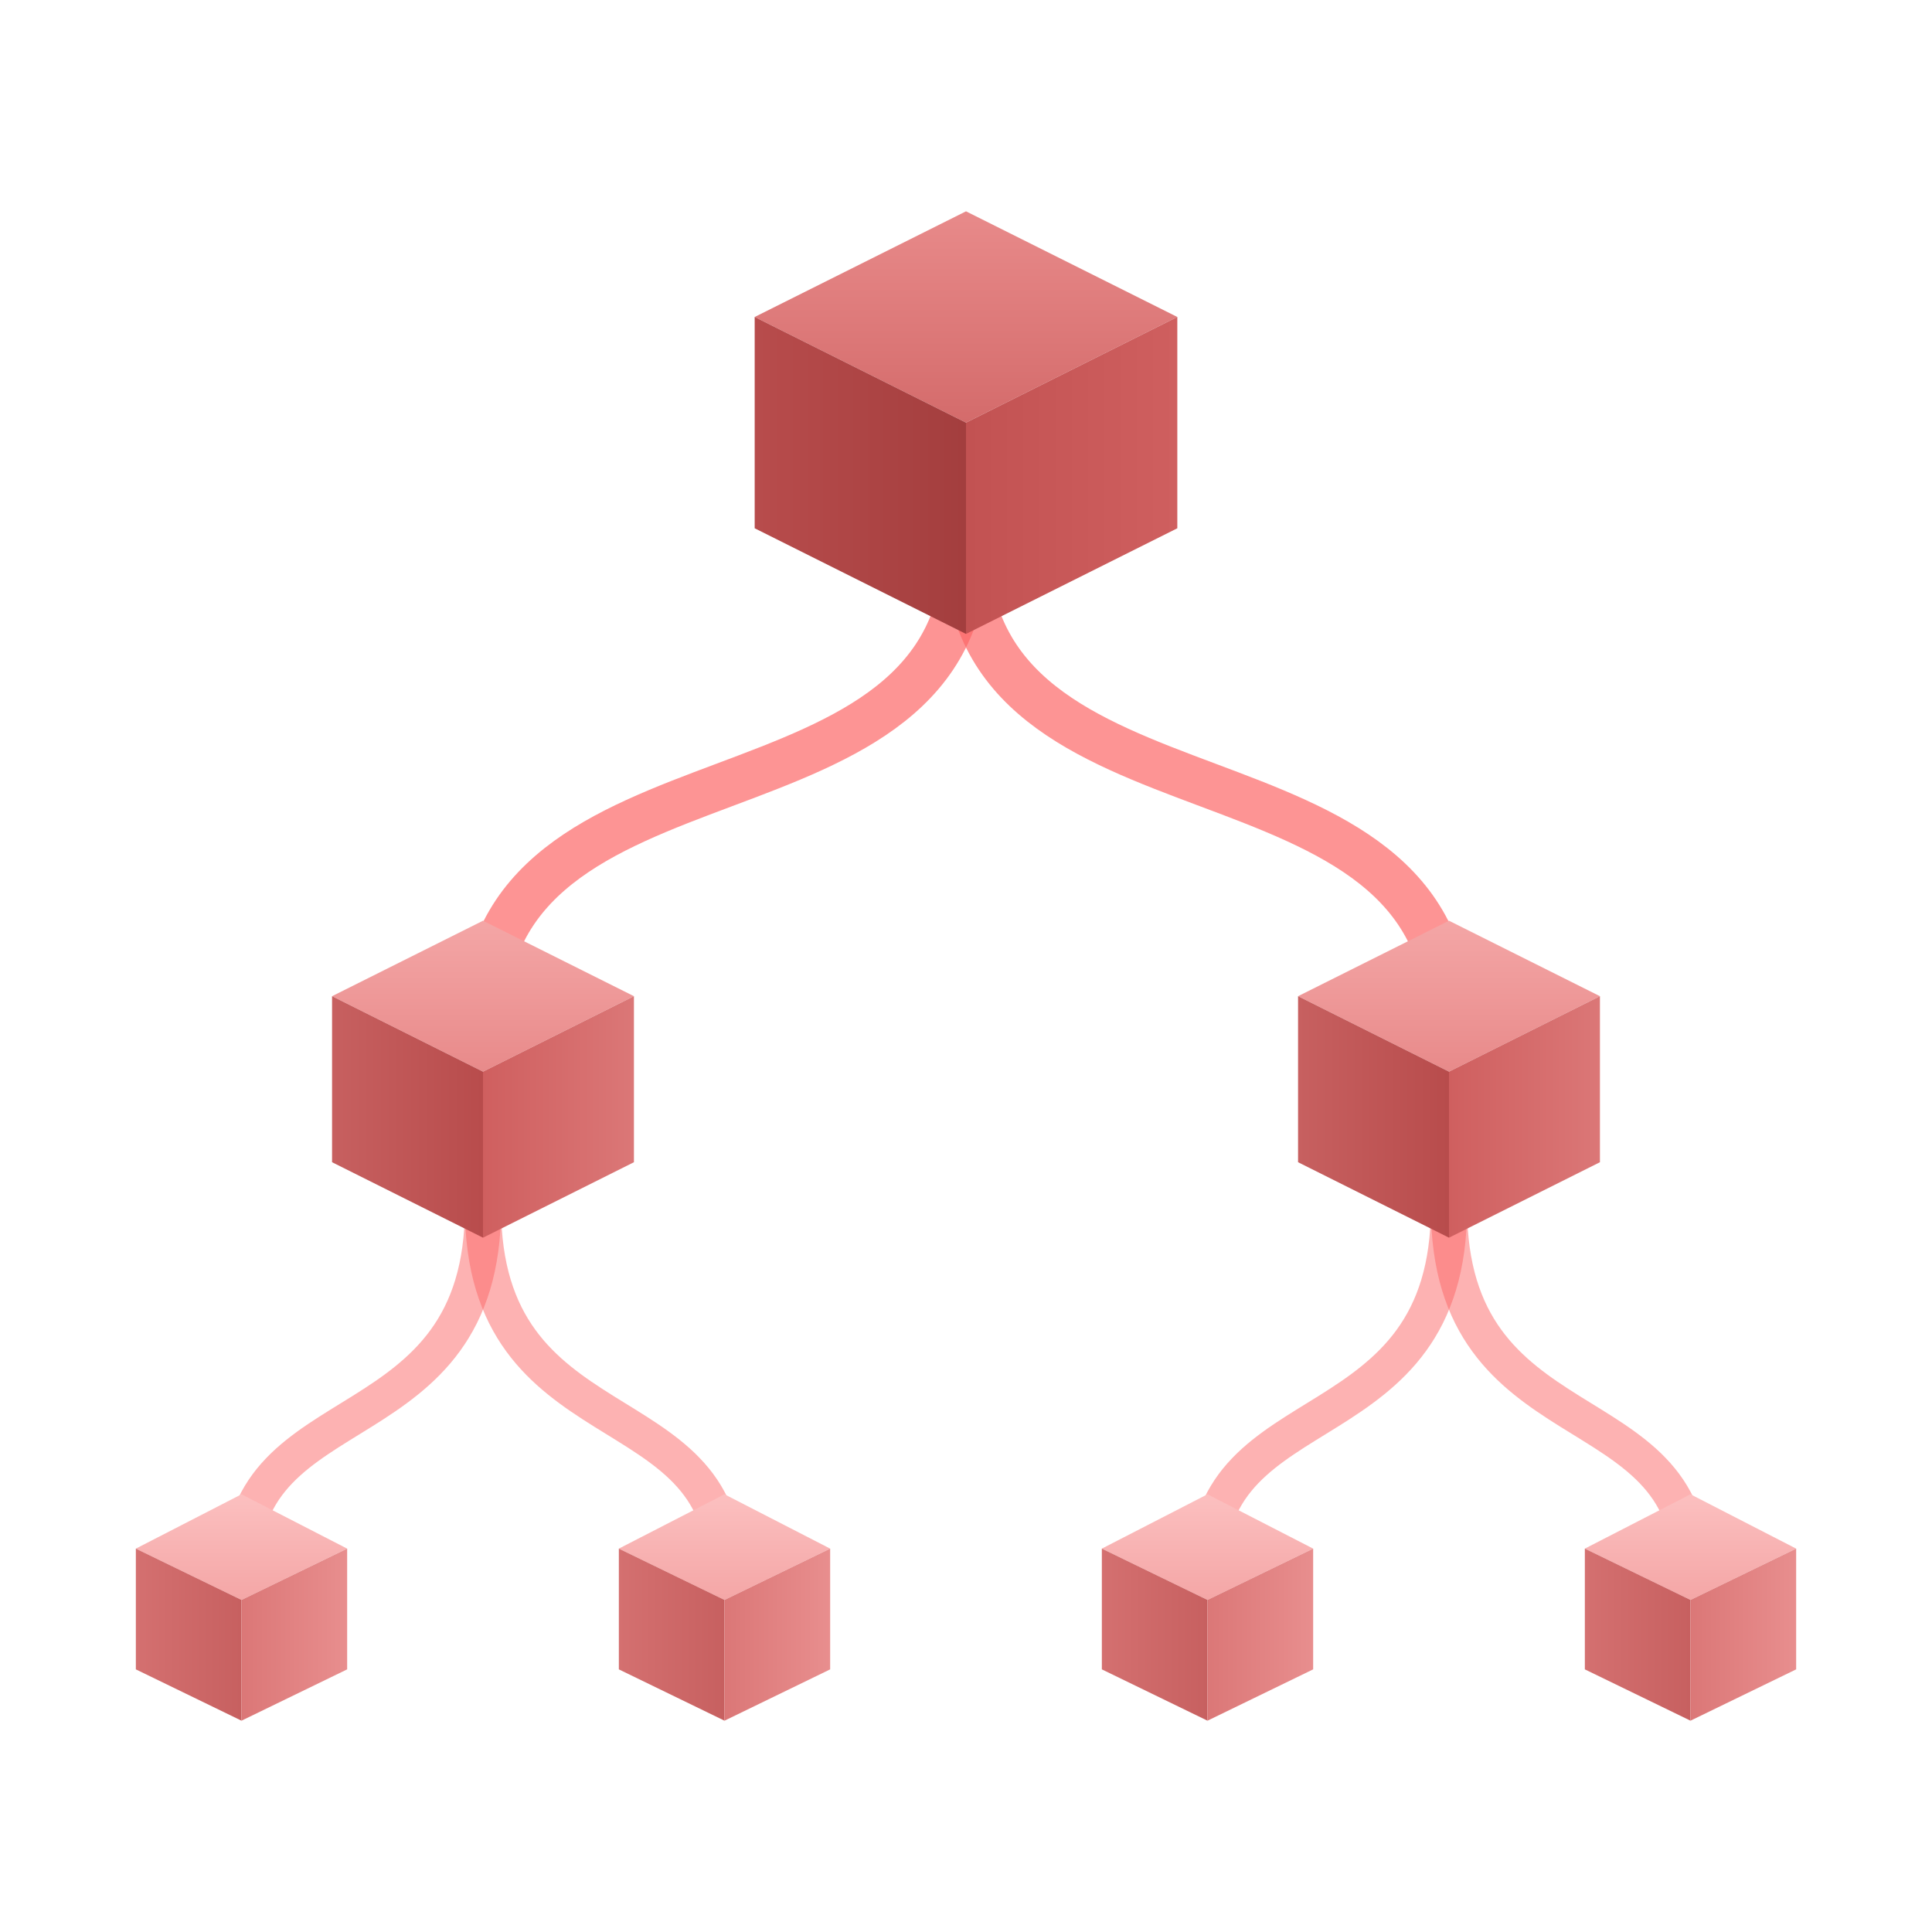
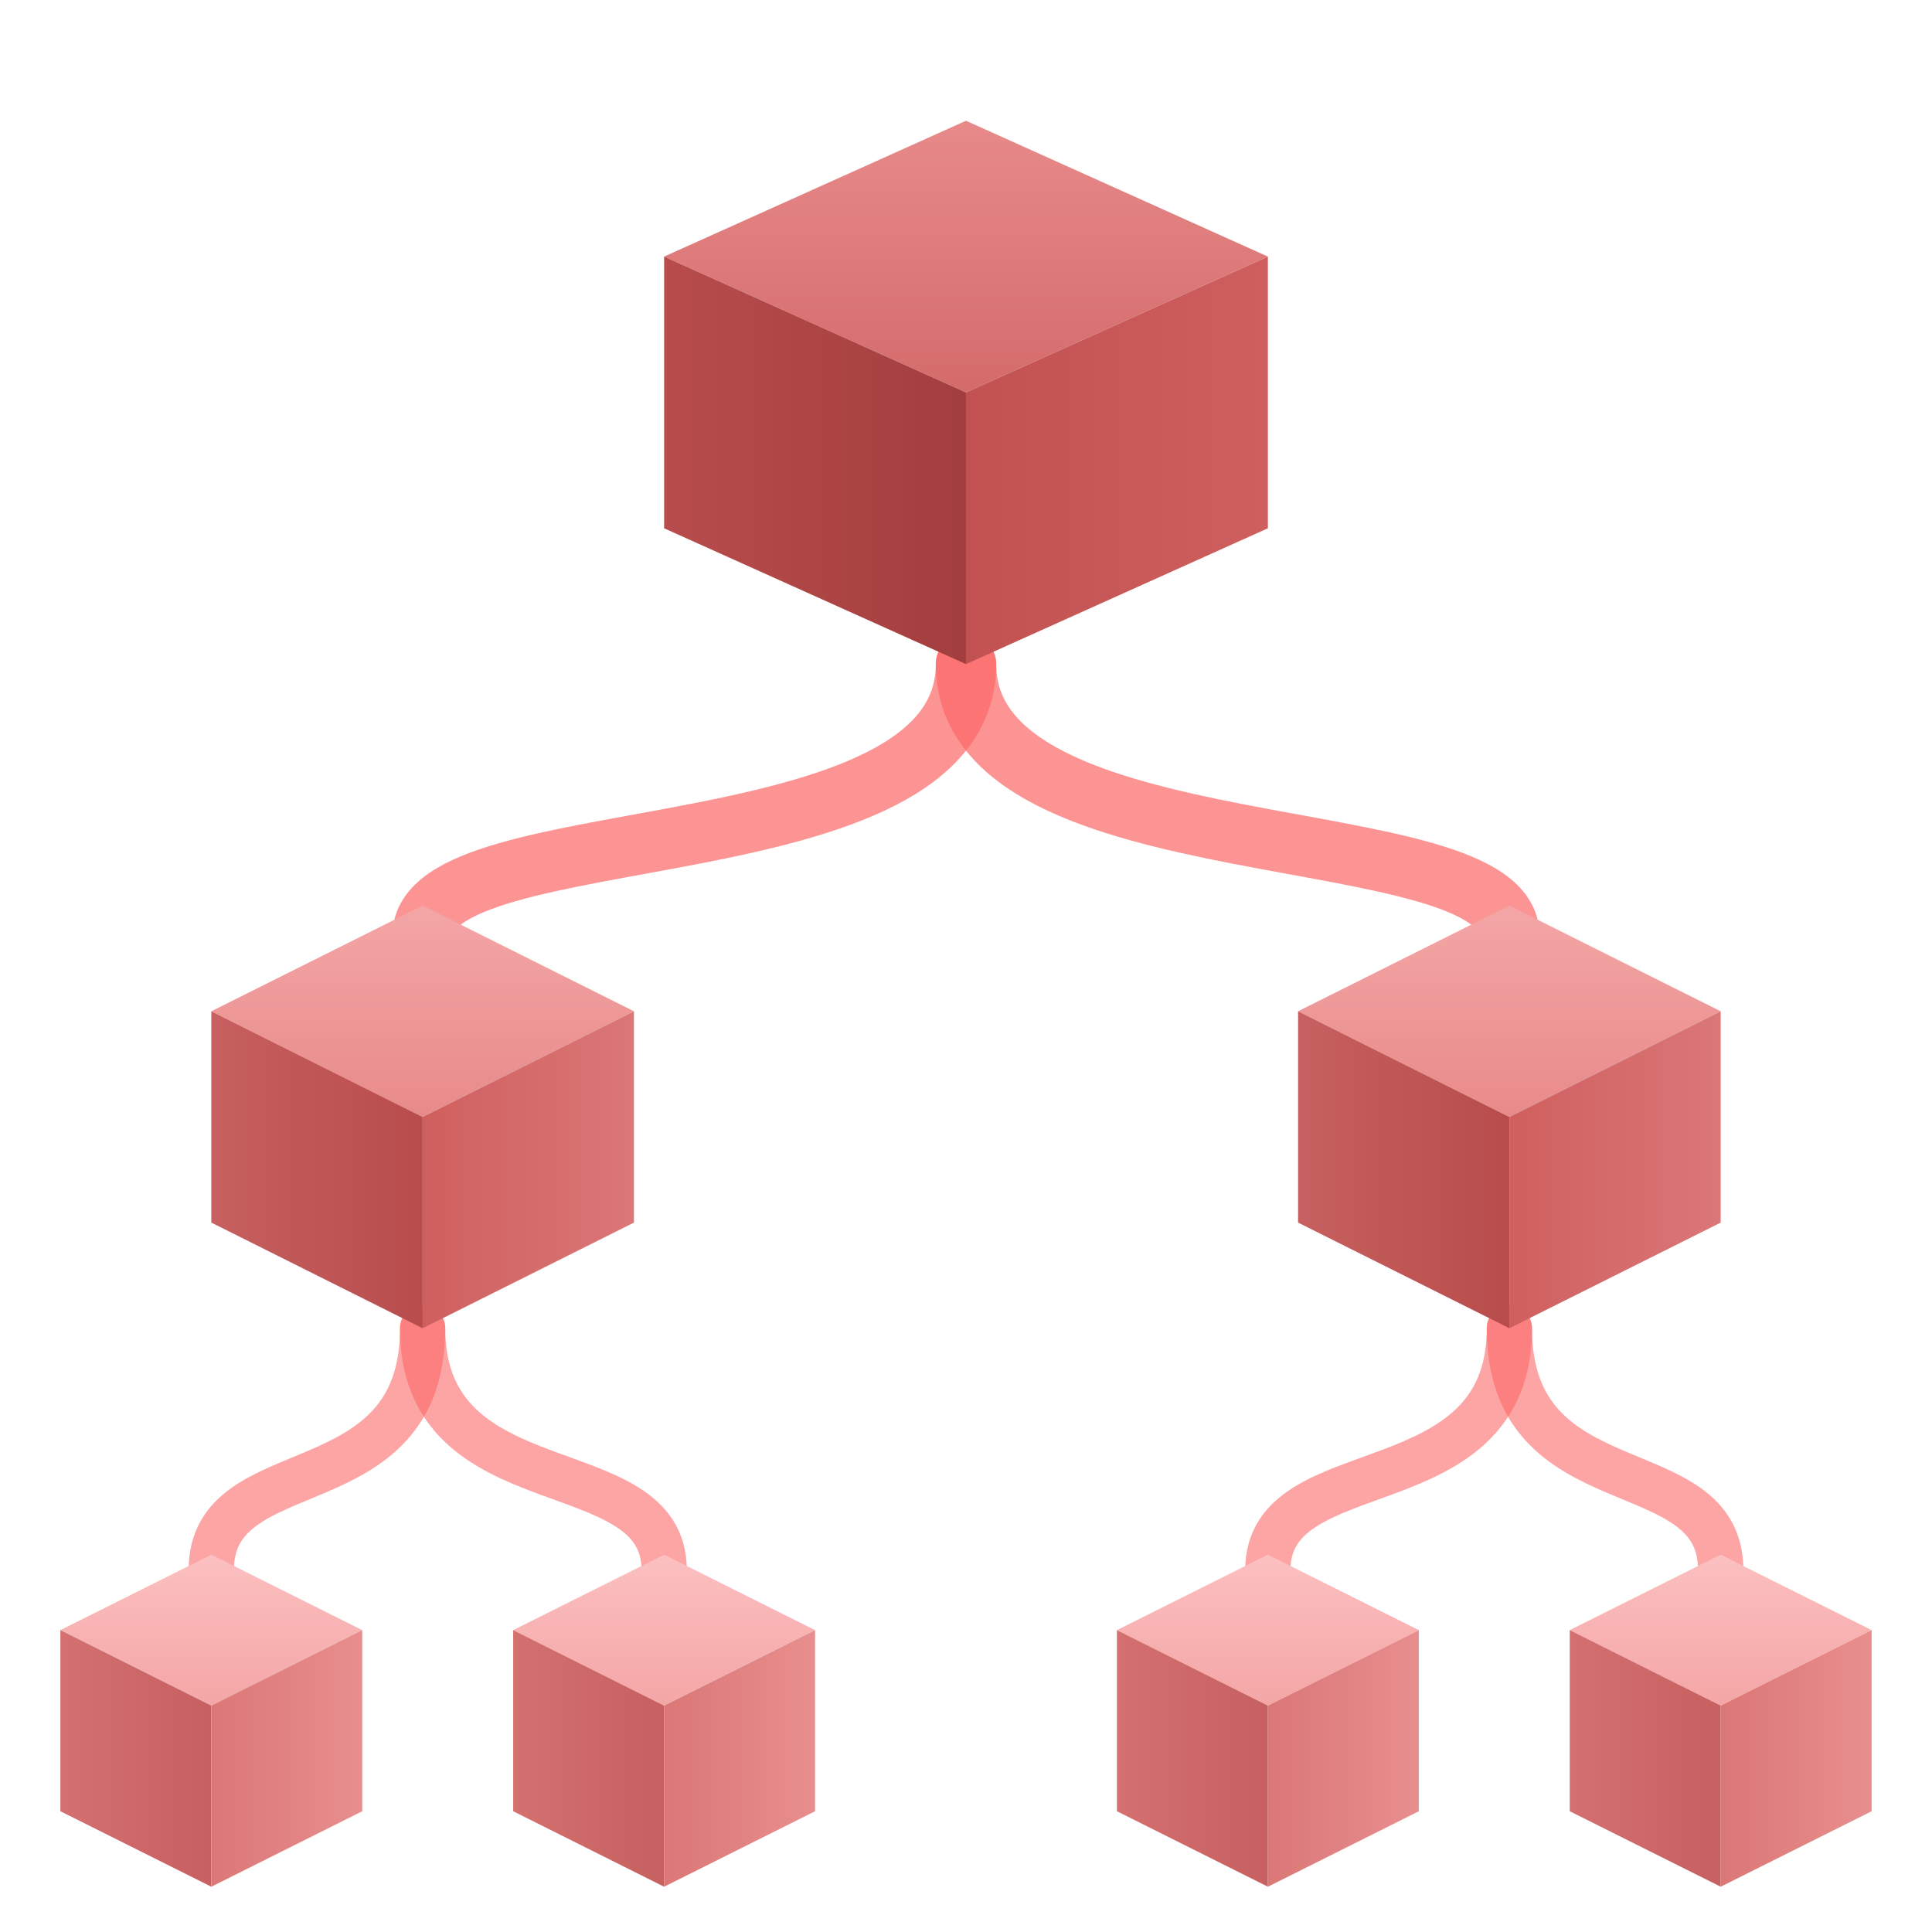
<svg xmlns="http://www.w3.org/2000/svg" viewBox="0 0 64 64" width="64" height="64">
  <defs>
    <linearGradient id="top-lg" x1="0" y1="0" x2="0" y2="1">
      <stop offset="0%" stop-color="#e88a8a" />
      <stop offset="100%" stop-color="#d46b6b" />
    </linearGradient>
    <linearGradient id="left-lg" x1="0" y1="0" x2="1" y2="0">
      <stop offset="0%" stop-color="#b84c4c" />
      <stop offset="100%" stop-color="#a33e3e" />
    </linearGradient>
    <linearGradient id="right-lg" x1="1" y1="0" x2="0" y2="0">
      <stop offset="0%" stop-color="#cf5f5f" />
      <stop offset="100%" stop-color="#c25252" />
    </linearGradient>
    <linearGradient id="top-md" x1="0" y1="0" x2="0" y2="1">
      <stop offset="0%" stop-color="#f4a6a6" />
      <stop offset="100%" stop-color="#e88a8a" />
    </linearGradient>
    <linearGradient id="left-md" x1="0" y1="0" x2="1" y2="0">
      <stop offset="0%" stop-color="#c76060" />
      <stop offset="100%" stop-color="#b84c4c" />
    </linearGradient>
    <linearGradient id="right-md" x1="1" y1="0" x2="0" y2="0">
      <stop offset="0%" stop-color="#db7777" />
      <stop offset="100%" stop-color="#cf5f5f" />
    </linearGradient>
    <linearGradient id="top-sm" x1="0" y1="0" x2="0" y2="1">
      <stop offset="0%" stop-color="#fcc0c0" />
      <stop offset="100%" stop-color="#f4a6a6" />
    </linearGradient>
    <linearGradient id="left-sm" x1="0" y1="0" x2="1" y2="0">
      <stop offset="0%" stop-color="#d47070" />
      <stop offset="100%" stop-color="#c76060" />
    </linearGradient>
    <linearGradient id="right-sm" x1="1" y1="0" x2="0" y2="0">
      <stop offset="0%" stop-color="#e88e8e" />
      <stop offset="100%" stop-color="#db7777" />
    </linearGradient>
  </defs>
-   <path d="M 32 18 C 32 28, 16 24, 16 34" stroke="rgba(252,103,103,0.7)" stroke-width="1.5" fill="none" stroke-linecap="round" />
-   <path d="M 32 18 C 32 28, 48 24, 48 34" stroke="rgba(252,103,103,0.7)" stroke-width="1.5" fill="none" stroke-linecap="round" />
-   <path d="M 16 40 C 16 48, 8 46, 8 52" stroke="rgba(252,103,103,0.5)" stroke-width="1.2" fill="none" stroke-linecap="round" />
-   <path d="M 16 40 C 16 48, 24 46, 24 52" stroke="rgba(252,103,103,0.5)" stroke-width="1.2" fill="none" stroke-linecap="round" />
-   <path d="M 48 40 C 48 48, 40 46, 40 52" stroke="rgba(252,103,103,0.5)" stroke-width="1.2" fill="none" stroke-linecap="round" />
-   <path d="M 48 40 C 48 48, 56 46, 56 52" stroke="rgba(252,103,103,0.5)" stroke-width="1.2" fill="none" stroke-linecap="round" />
-   <g transform="translate(32, 12)">
-     <polygon points="0,-5 7,-1.5 0,2 -7,-1.5" fill="url(#top-lg)" />
-     <polygon points="-7,-1.5 0,2 0,9 -7,5.5" fill="url(#left-lg)" />
-     <polygon points="7,-1.5 0,2 0,9 7,5.5" fill="url(#right-lg)" />
+   <path d="M 32 22 C 32 29, 14 27, 14 31" stroke="rgba(252,103,103,0.7)" stroke-width="2" fill="none" stroke-linecap="round" />
+   <path d="M 32 22 C 32 29, 50 27, 50 31" stroke="rgba(252,103,103,0.7)" stroke-width="2" fill="none" stroke-linecap="round" />
+   <path d="M 14 44 C 14 50, 7 48, 7 52" stroke="rgba(252,103,103,0.6)" stroke-width="1.5" fill="none" stroke-linecap="round" />
+   <path d="M 14 44 C 14 50, 22 48, 22 52" stroke="rgba(252,103,103,0.6)" stroke-width="1.5" fill="none" stroke-linecap="round" />
+   <path d="M 50 44 C 50 50, 42 48, 42 52" stroke="rgba(252,103,103,0.6)" stroke-width="1.5" fill="none" stroke-linecap="round" />
+   <path d="M 50 44 C 50 50, 57 48, 57 52" stroke="rgba(252,103,103,0.6)" stroke-width="1.5" fill="none" stroke-linecap="round" />
+   <g transform="translate(32, 11)">
+     <polygon points="0,-7 10,-2.5 0,2 -10,-2.5" fill="url(#top-lg)" />
+     <polygon points="-10,-2.5 0,2 0,11 -10,6.5" fill="url(#left-lg)" />
+     <polygon points="10,-2.5 0,2 0,11 10,6.5" fill="url(#right-lg)" />
  </g>
-   <g transform="translate(16, 34)">
-     <polygon points="0,-3.5 5,-1 0,1.5 -5,-1" fill="url(#top-md)" />
-     <polygon points="-5,-1 0,1.5 0,7 -5,4.5" fill="url(#left-md)" />
-     <polygon points="5,-1 0,1.5 0,7 5,4.5" fill="url(#right-md)" />
+   <g transform="translate(14, 35)">
+     <polygon points="0,-5 7,-1.5 0,2 -7,-1.5" fill="url(#top-md)" />
+     <polygon points="-7,-1.5 0,2 0,9 -7,5.5" fill="url(#left-md)" />
+     <polygon points="7,-1.5 0,2 0,9 7,5.5" fill="url(#right-md)" />
  </g>
-   <g transform="translate(48, 34)">
-     <polygon points="0,-3.5 5,-1 0,1.5 -5,-1" fill="url(#top-md)" />
-     <polygon points="-5,-1 0,1.5 0,7 -5,4.5" fill="url(#left-md)" />
-     <polygon points="5,-1 0,1.5 0,7 5,4.5" fill="url(#right-md)" />
+   <g transform="translate(50, 35)">
+     <polygon points="0,-5 7,-1.5 0,2 -7,-1.5" fill="url(#top-md)" />
+     <polygon points="-7,-1.5 0,2 0,9 -7,5.5" fill="url(#left-md)" />
+     <polygon points="7,-1.5 0,2 0,9 7,5.5" fill="url(#right-md)" />
  </g>
-   <g transform="translate(8, 52)">
-     <polygon points="0,-2.5 3.5,-0.7 0,1 -3.5,-0.7" fill="url(#top-sm)" />
-     <polygon points="-3.5,-0.7 0,1 0,5 -3.5,3.3" fill="url(#left-sm)" />
-     <polygon points="3.5,-0.7 0,1 0,5 3.5,3.3" fill="url(#right-sm)" />
+   <g transform="translate(7, 55)">
+     <polygon points="0,-3.5 5,-1 0,1.5 -5,-1" fill="url(#top-sm)" />
+     <polygon points="-5,-1 0,1.5 0,7.5 -5,5" fill="url(#left-sm)" />
+     <polygon points="5,-1 0,1.5 0,7.5 5,5" fill="url(#right-sm)" />
  </g>
-   <g transform="translate(24, 52)">
-     <polygon points="0,-2.5 3.5,-0.7 0,1 -3.5,-0.7" fill="url(#top-sm)" />
-     <polygon points="-3.5,-0.7 0,1 0,5 -3.5,3.3" fill="url(#left-sm)" />
-     <polygon points="3.5,-0.7 0,1 0,5 3.5,3.3" fill="url(#right-sm)" />
+   <g transform="translate(22, 55)">
+     <polygon points="0,-3.5 5,-1 0,1.5 -5,-1" fill="url(#top-sm)" />
+     <polygon points="-5,-1 0,1.5 0,7.5 -5,5" fill="url(#left-sm)" />
+     <polygon points="5,-1 0,1.5 0,7.5 5,5" fill="url(#right-sm)" />
  </g>
-   <g transform="translate(40, 52)">
-     <polygon points="0,-2.5 3.5,-0.7 0,1 -3.5,-0.7" fill="url(#top-sm)" />
-     <polygon points="-3.5,-0.7 0,1 0,5 -3.5,3.3" fill="url(#left-sm)" />
-     <polygon points="3.5,-0.7 0,1 0,5 3.5,3.3" fill="url(#right-sm)" />
+   <g transform="translate(42, 55)">
+     <polygon points="0,-3.5 5,-1 0,1.5 -5,-1" fill="url(#top-sm)" />
+     <polygon points="-5,-1 0,1.5 0,7.5 -5,5" fill="url(#left-sm)" />
+     <polygon points="5,-1 0,1.5 0,7.5 5,5" fill="url(#right-sm)" />
  </g>
-   <g transform="translate(56, 52)">
-     <polygon points="0,-2.5 3.5,-0.7 0,1 -3.5,-0.7" fill="url(#top-sm)" />
-     <polygon points="-3.5,-0.7 0,1 0,5 -3.5,3.3" fill="url(#left-sm)" />
-     <polygon points="3.5,-0.7 0,1 0,5 3.5,3.3" fill="url(#right-sm)" />
+   <g transform="translate(57, 55)">
+     <polygon points="0,-3.5 5,-1 0,1.5 -5,-1" fill="url(#top-sm)" />
+     <polygon points="-5,-1 0,1.5 0,7.5 -5,5" fill="url(#left-sm)" />
+     <polygon points="5,-1 0,1.5 0,7.5 5,5" fill="url(#right-sm)" />
  </g>
</svg>
